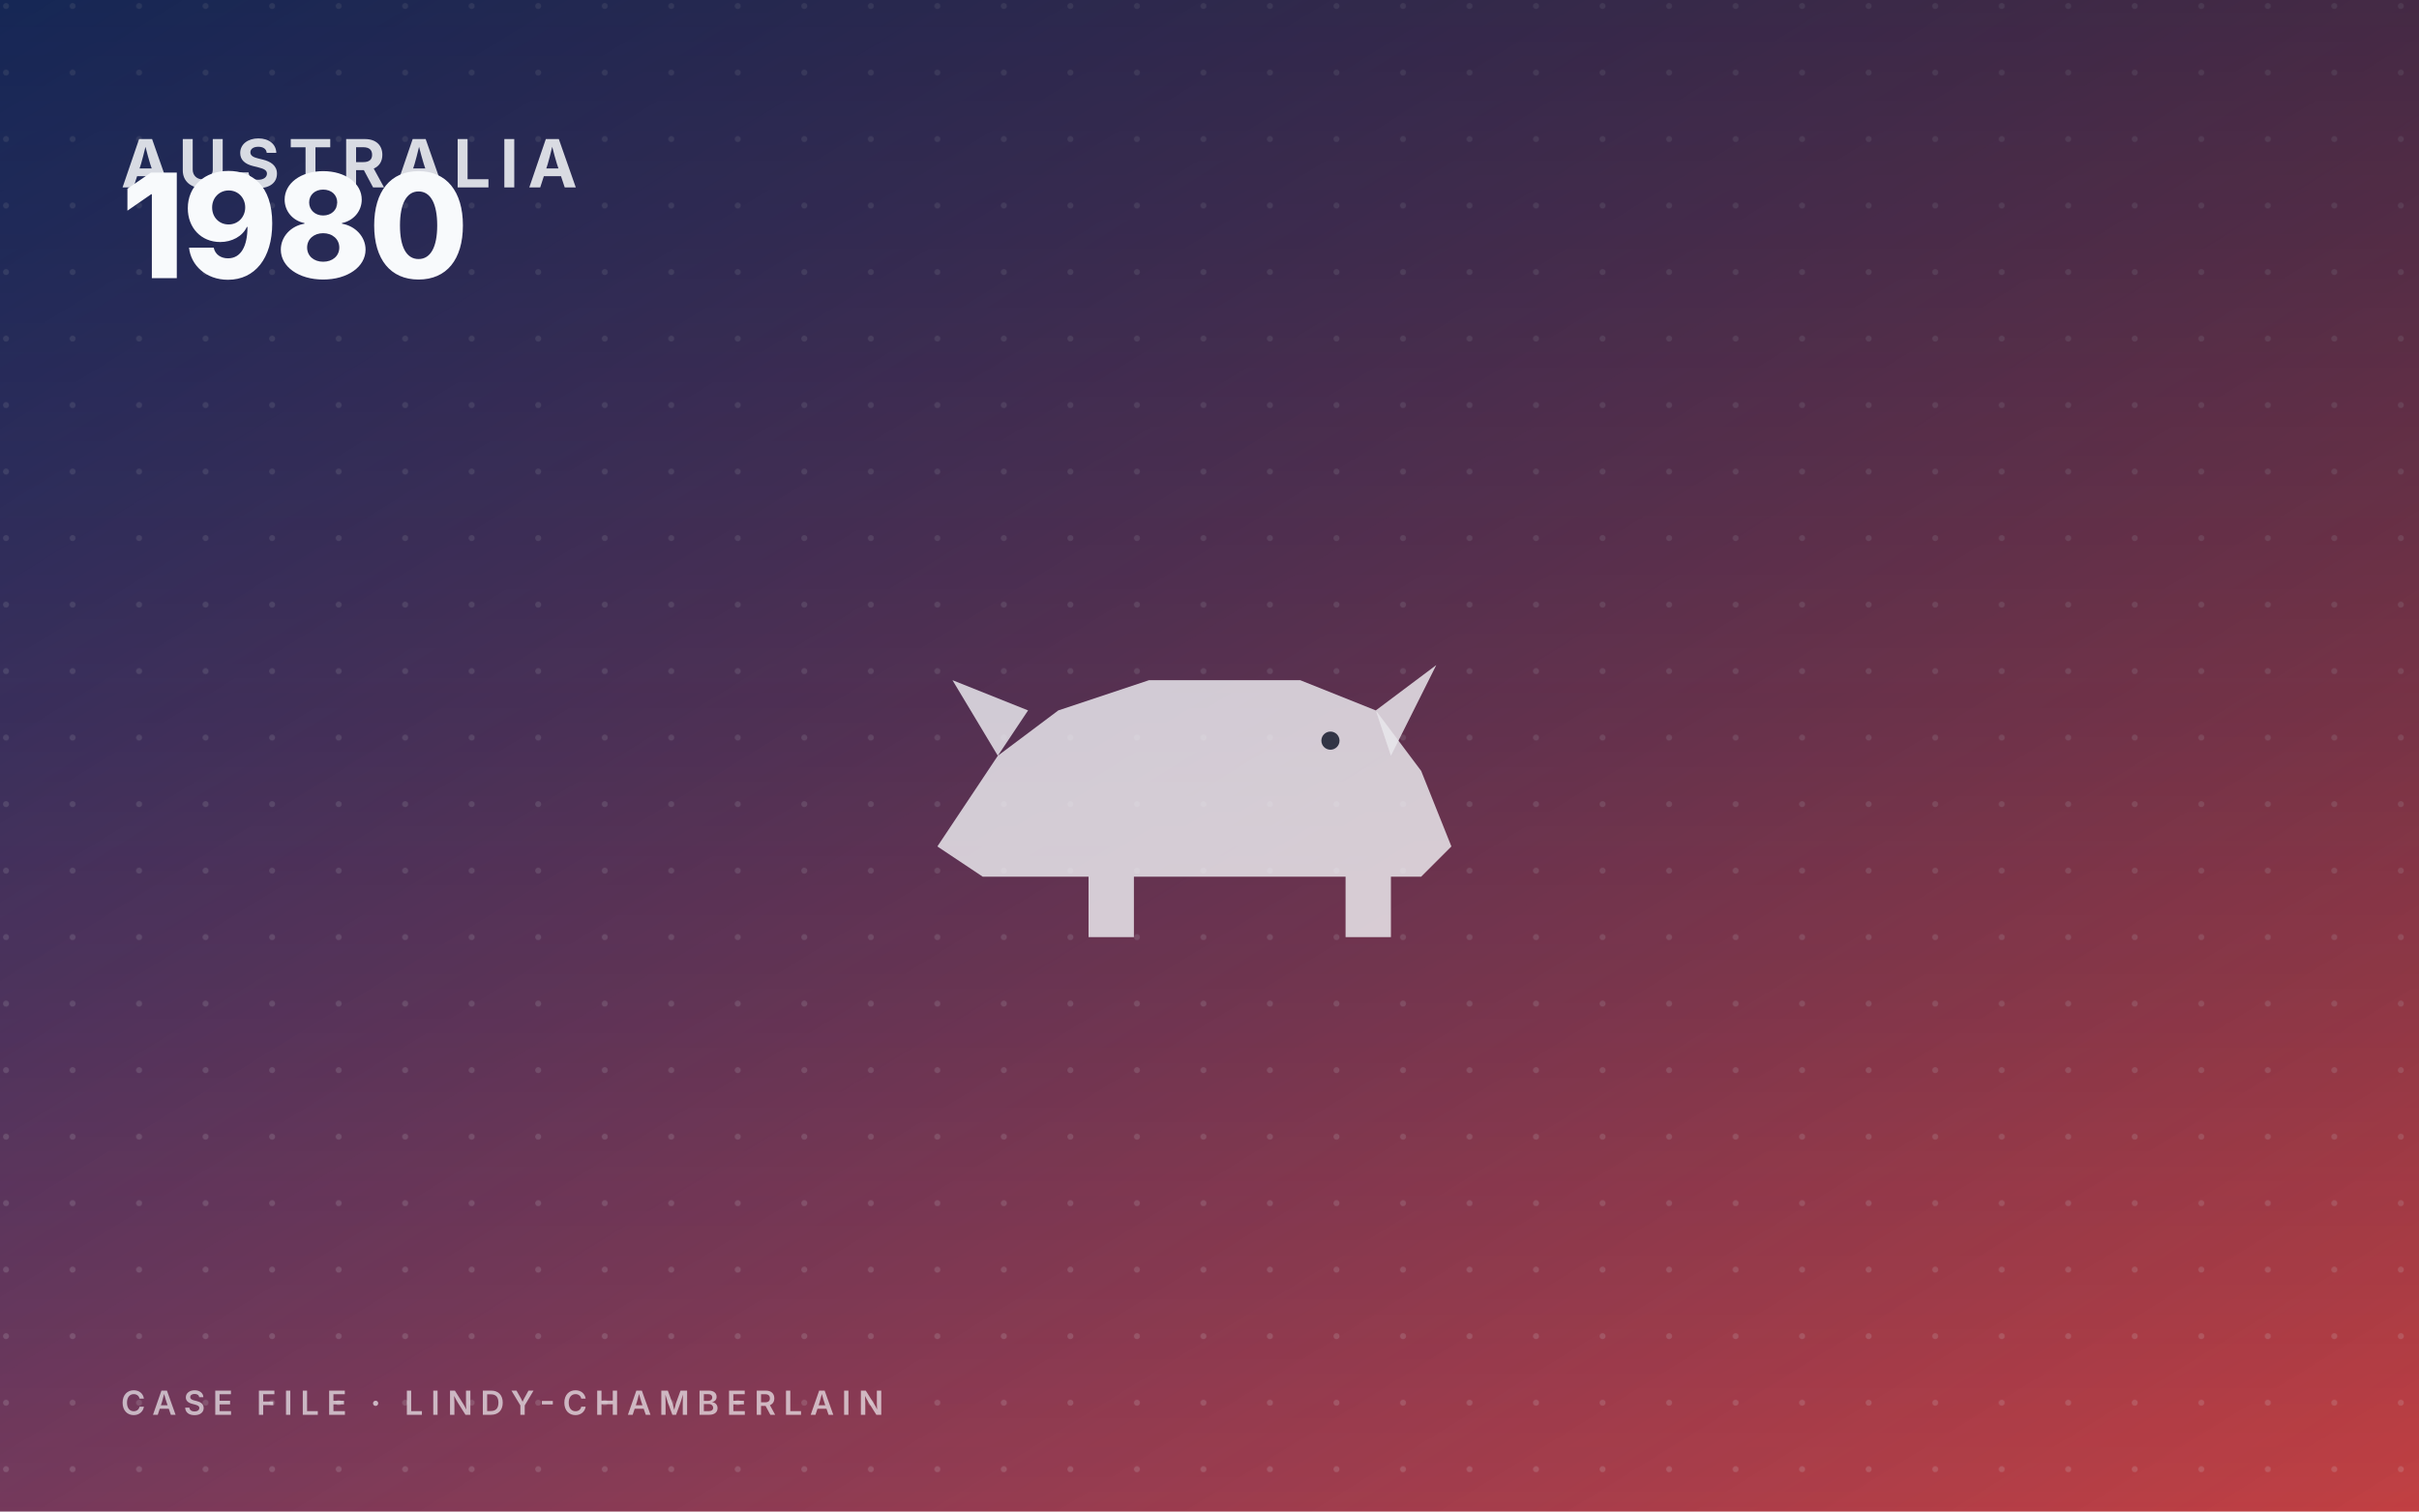
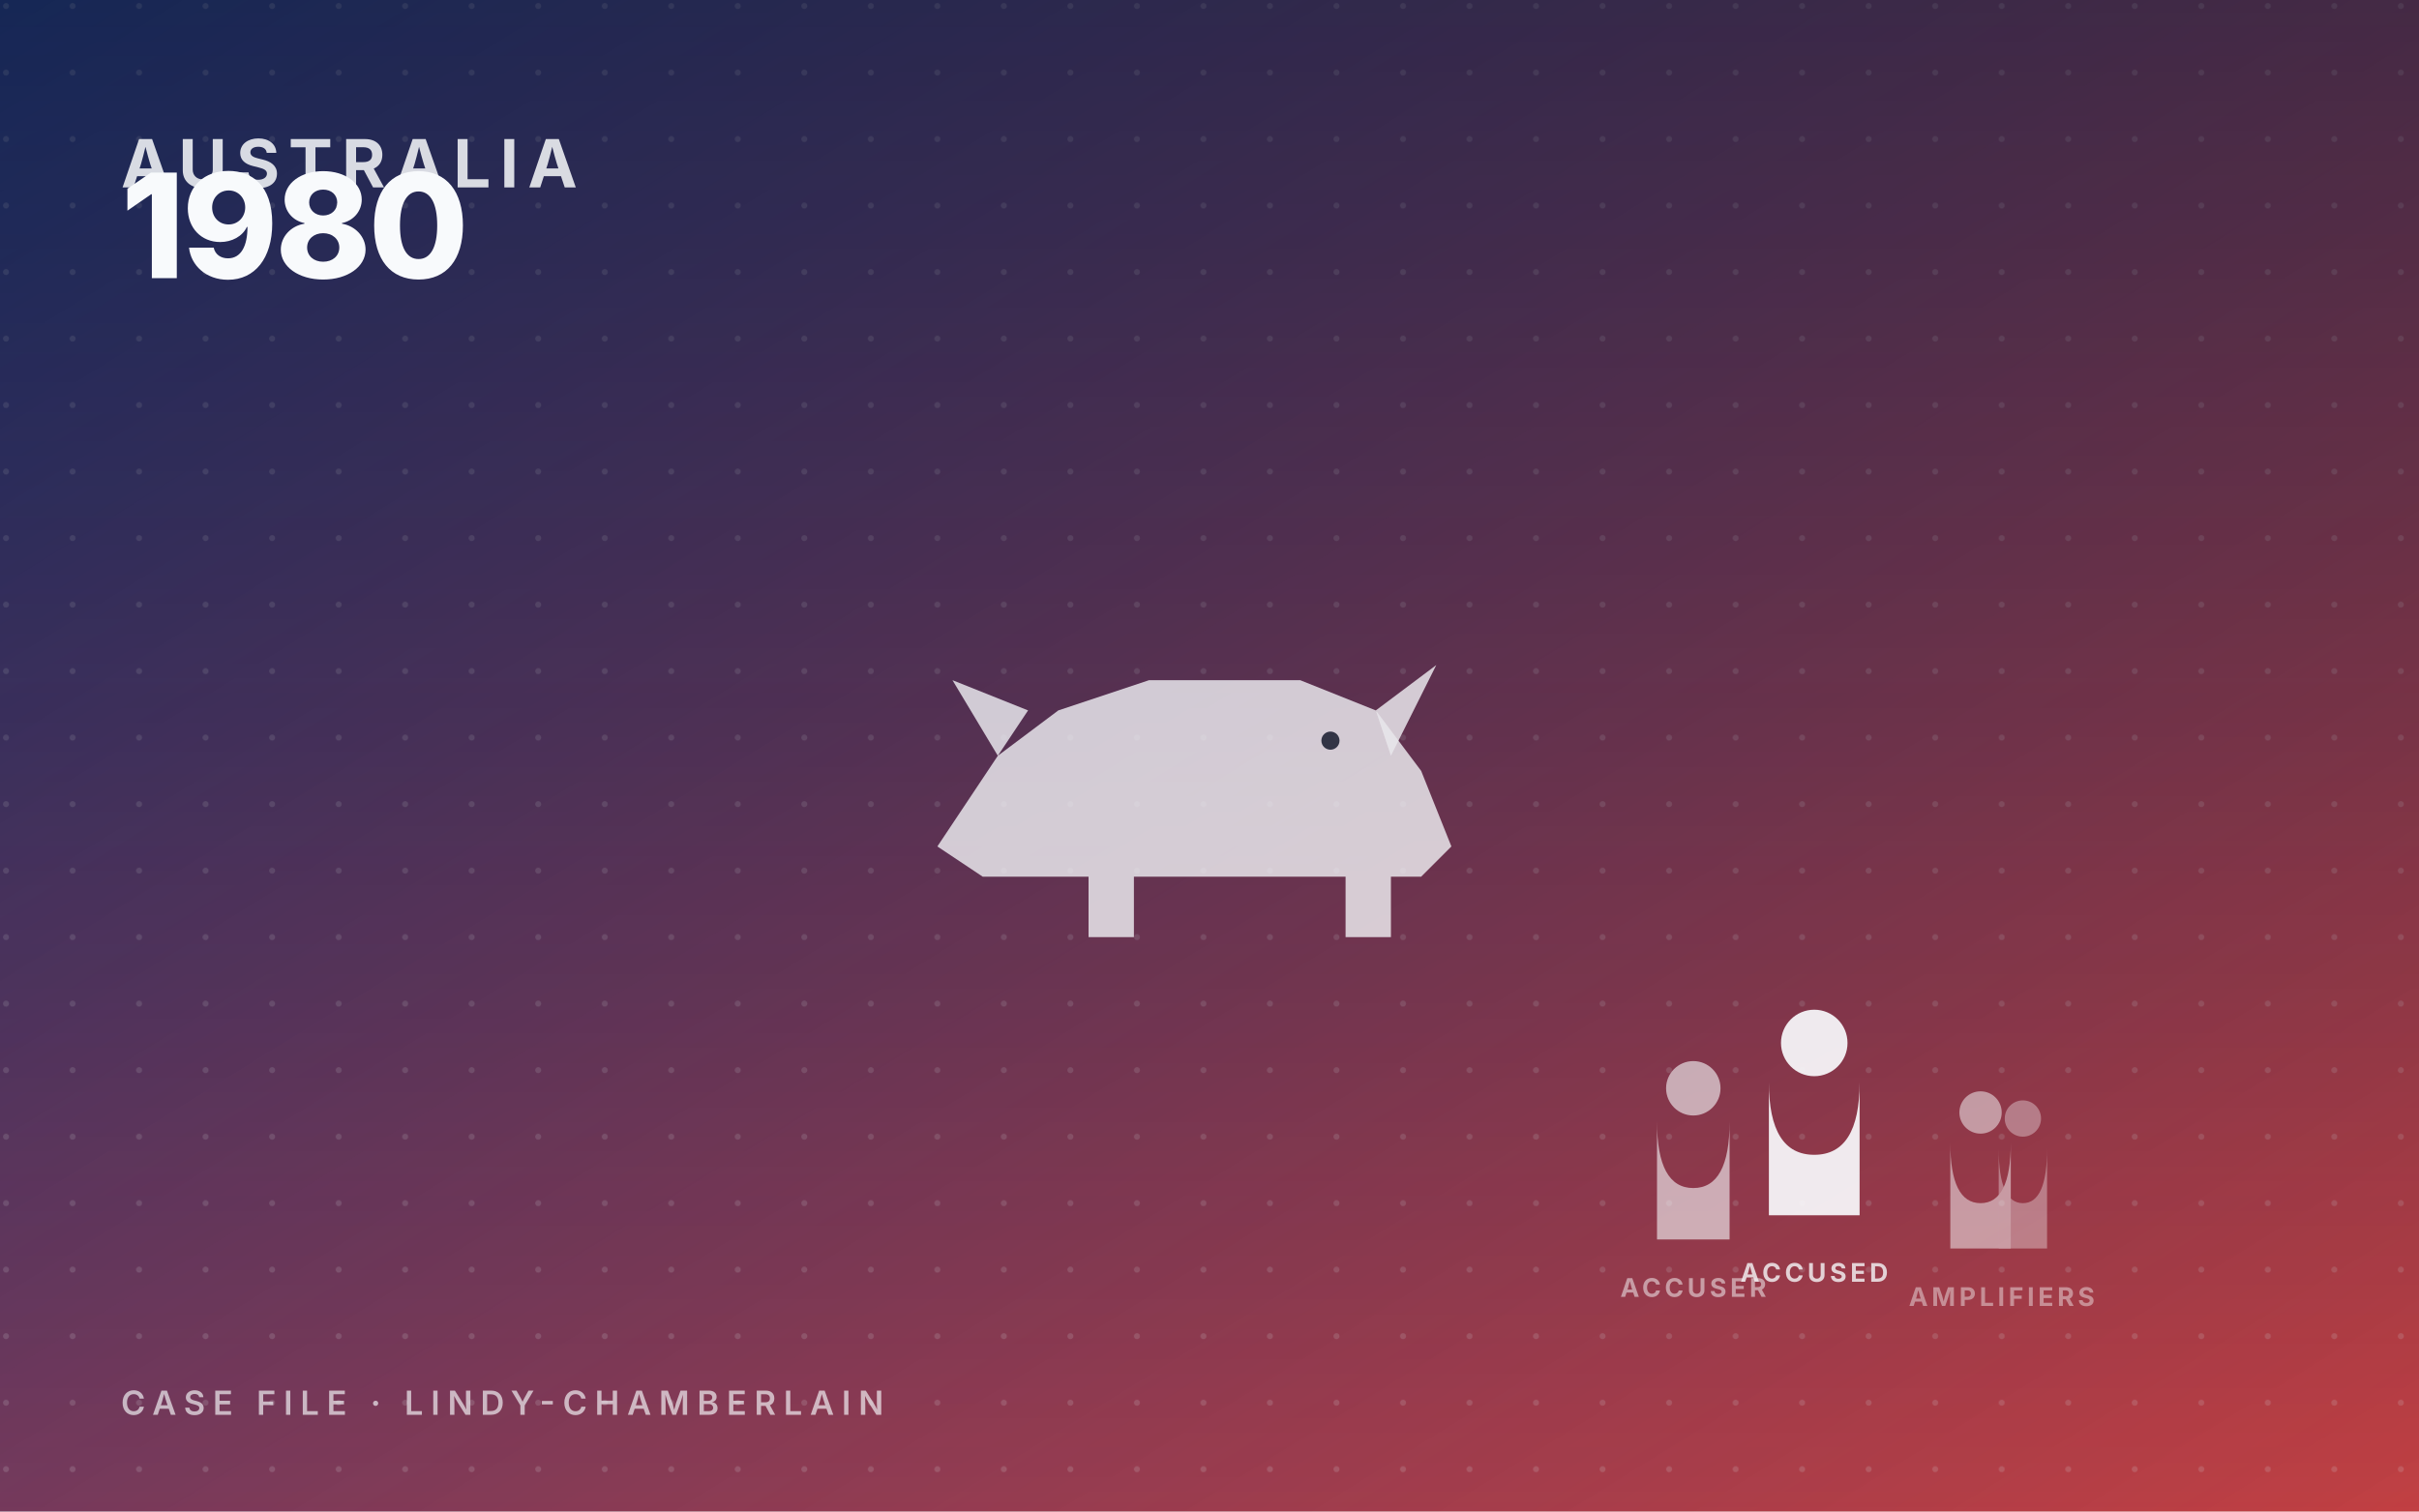
<svg xmlns="http://www.w3.org/2000/svg" viewBox="0 0 800 500" width="800" height="500" preserveAspectRatio="xMidYMid slice">
  <defs>
    <linearGradient id="bg" x1="0" y1="0" x2="1" y2="1">
      <stop offset="0%" stop-color="#1e3a8a" />
      <stop offset="100%" stop-color="#dc2626" stop-opacity="0.85" />
    </linearGradient>
    <linearGradient id="overlay" x1="0" y1="0" x2="0" y2="1">
      <stop offset="0%" stop-color="#0f172a" stop-opacity="0.55" />
      <stop offset="100%" stop-color="#0f172a" stop-opacity="0.15" />
    </linearGradient>
    <pattern id="dots" x="0" y="0" width="22" height="22" patternUnits="userSpaceOnUse">
      <circle cx="2" cy="2" r="1" fill="#f8fafc" opacity="0.18" />
    </pattern>
  </defs>
  <rect width="800" height="500" fill="url(#bg)" />
  <rect width="800" height="500" fill="url(#dots)" />
  <rect width="800" height="500" fill="url(#overlay)" />
  <g font-family="Inter, 'Helvetica Neue', Arial, sans-serif" fill="#f8fafc">
    <text x="40" y="62" font-size="22" font-weight="700" letter-spacing="3" opacity="0.85">AUSTRALIA</text>
    <text x="40" y="92" font-size="48" font-weight="800" letter-spacing="-1">1980</text>
    <text x="40" y="468" font-size="11" font-weight="600" letter-spacing="2.5" opacity="0.65">CASE FILE · LINDY-CHAMBERLAIN</text>
  </g>
  <g transform="translate(400,260)" fill="#f8fafc" fill-opacity="0.85" opacity="0.9">
    <path d="M -90 20 L -70 -10 L -50 -25 L -20 -35 L 30 -35 L 55 -25 L 70 -5 L 80 20 L 70 30 L 60 30 L 60 50 L 45 50 L 45 30 L -25 30 L -25 50 L -40 50 L -40 30 L -75 30 Z" />
    <path d="M -70 -10 L -85 -35 L -60 -25 Z" />
    <path d="M 55 -25 L 75 -40 L 60 -10 Z" />
    <circle cx="40" cy="-15" r="3" fill="#0f172a" />
  </g>
+   <g transform="translate(560,410)" fill="#f8fafc" opacity="0.92">
+     <g transform="translate(40,0)">
+       <circle cx="0" cy="-65" r="11" />
+       <path d="M -15 -52 Q -15 -28 0 -28 Q 15 -28 15 -52 L 15 -8 L -15 -8 Z" />
+       <text x="0" y="14" text-anchor="middle" font-family="Inter, Arial, sans-serif" font-size="8.5" font-weight="700" letter-spacing="1.2" fill="#f8fafc" opacity="0.85">ACCUSED</text>
+     </g>
+     <g transform="translate(0,5)" opacity="0.65">
+       <circle cx="0" cy="-55" r="9" />
+       <path d="M -12 -44 Q -12 -22 0 -22 Q 12 -22 12 -44 L 12 -5 L -12 -5 Z" />
+       <text x="0" y="14" text-anchor="middle" font-family="Inter, Arial, sans-serif" font-size="8.5" font-weight="700" letter-spacing="1.2" fill="#f8fafc" opacity="0.85">ACCUSER</text>
+     </g>
+     <g transform="translate(95,8)" opacity="0.55">
+       <circle cx="0" cy="-50" r="7" />
+       <path d="M -10 -40 Q -10 -20 0 -20 Q 10 -20 10 -40 L 10 -5 L -10 -5 Z" />
+       <circle cx="14" cy="-48" r="6" opacity="0.7" />
+       <path d="M 6 -38 Q 6 -20 14 -20 Q 22 -20 22 -38 L 22 -5 L 6 -5 Z" opacity="0.7" />
+       <text x="7" y="14" text-anchor="middle" font-family="Inter, Arial, sans-serif" font-size="8.5" font-weight="700" letter-spacing="1.2" fill="#f8fafc" opacity="0.85">AMPLIFIERS</text>
+     </g>
+   </g>
</svg>
